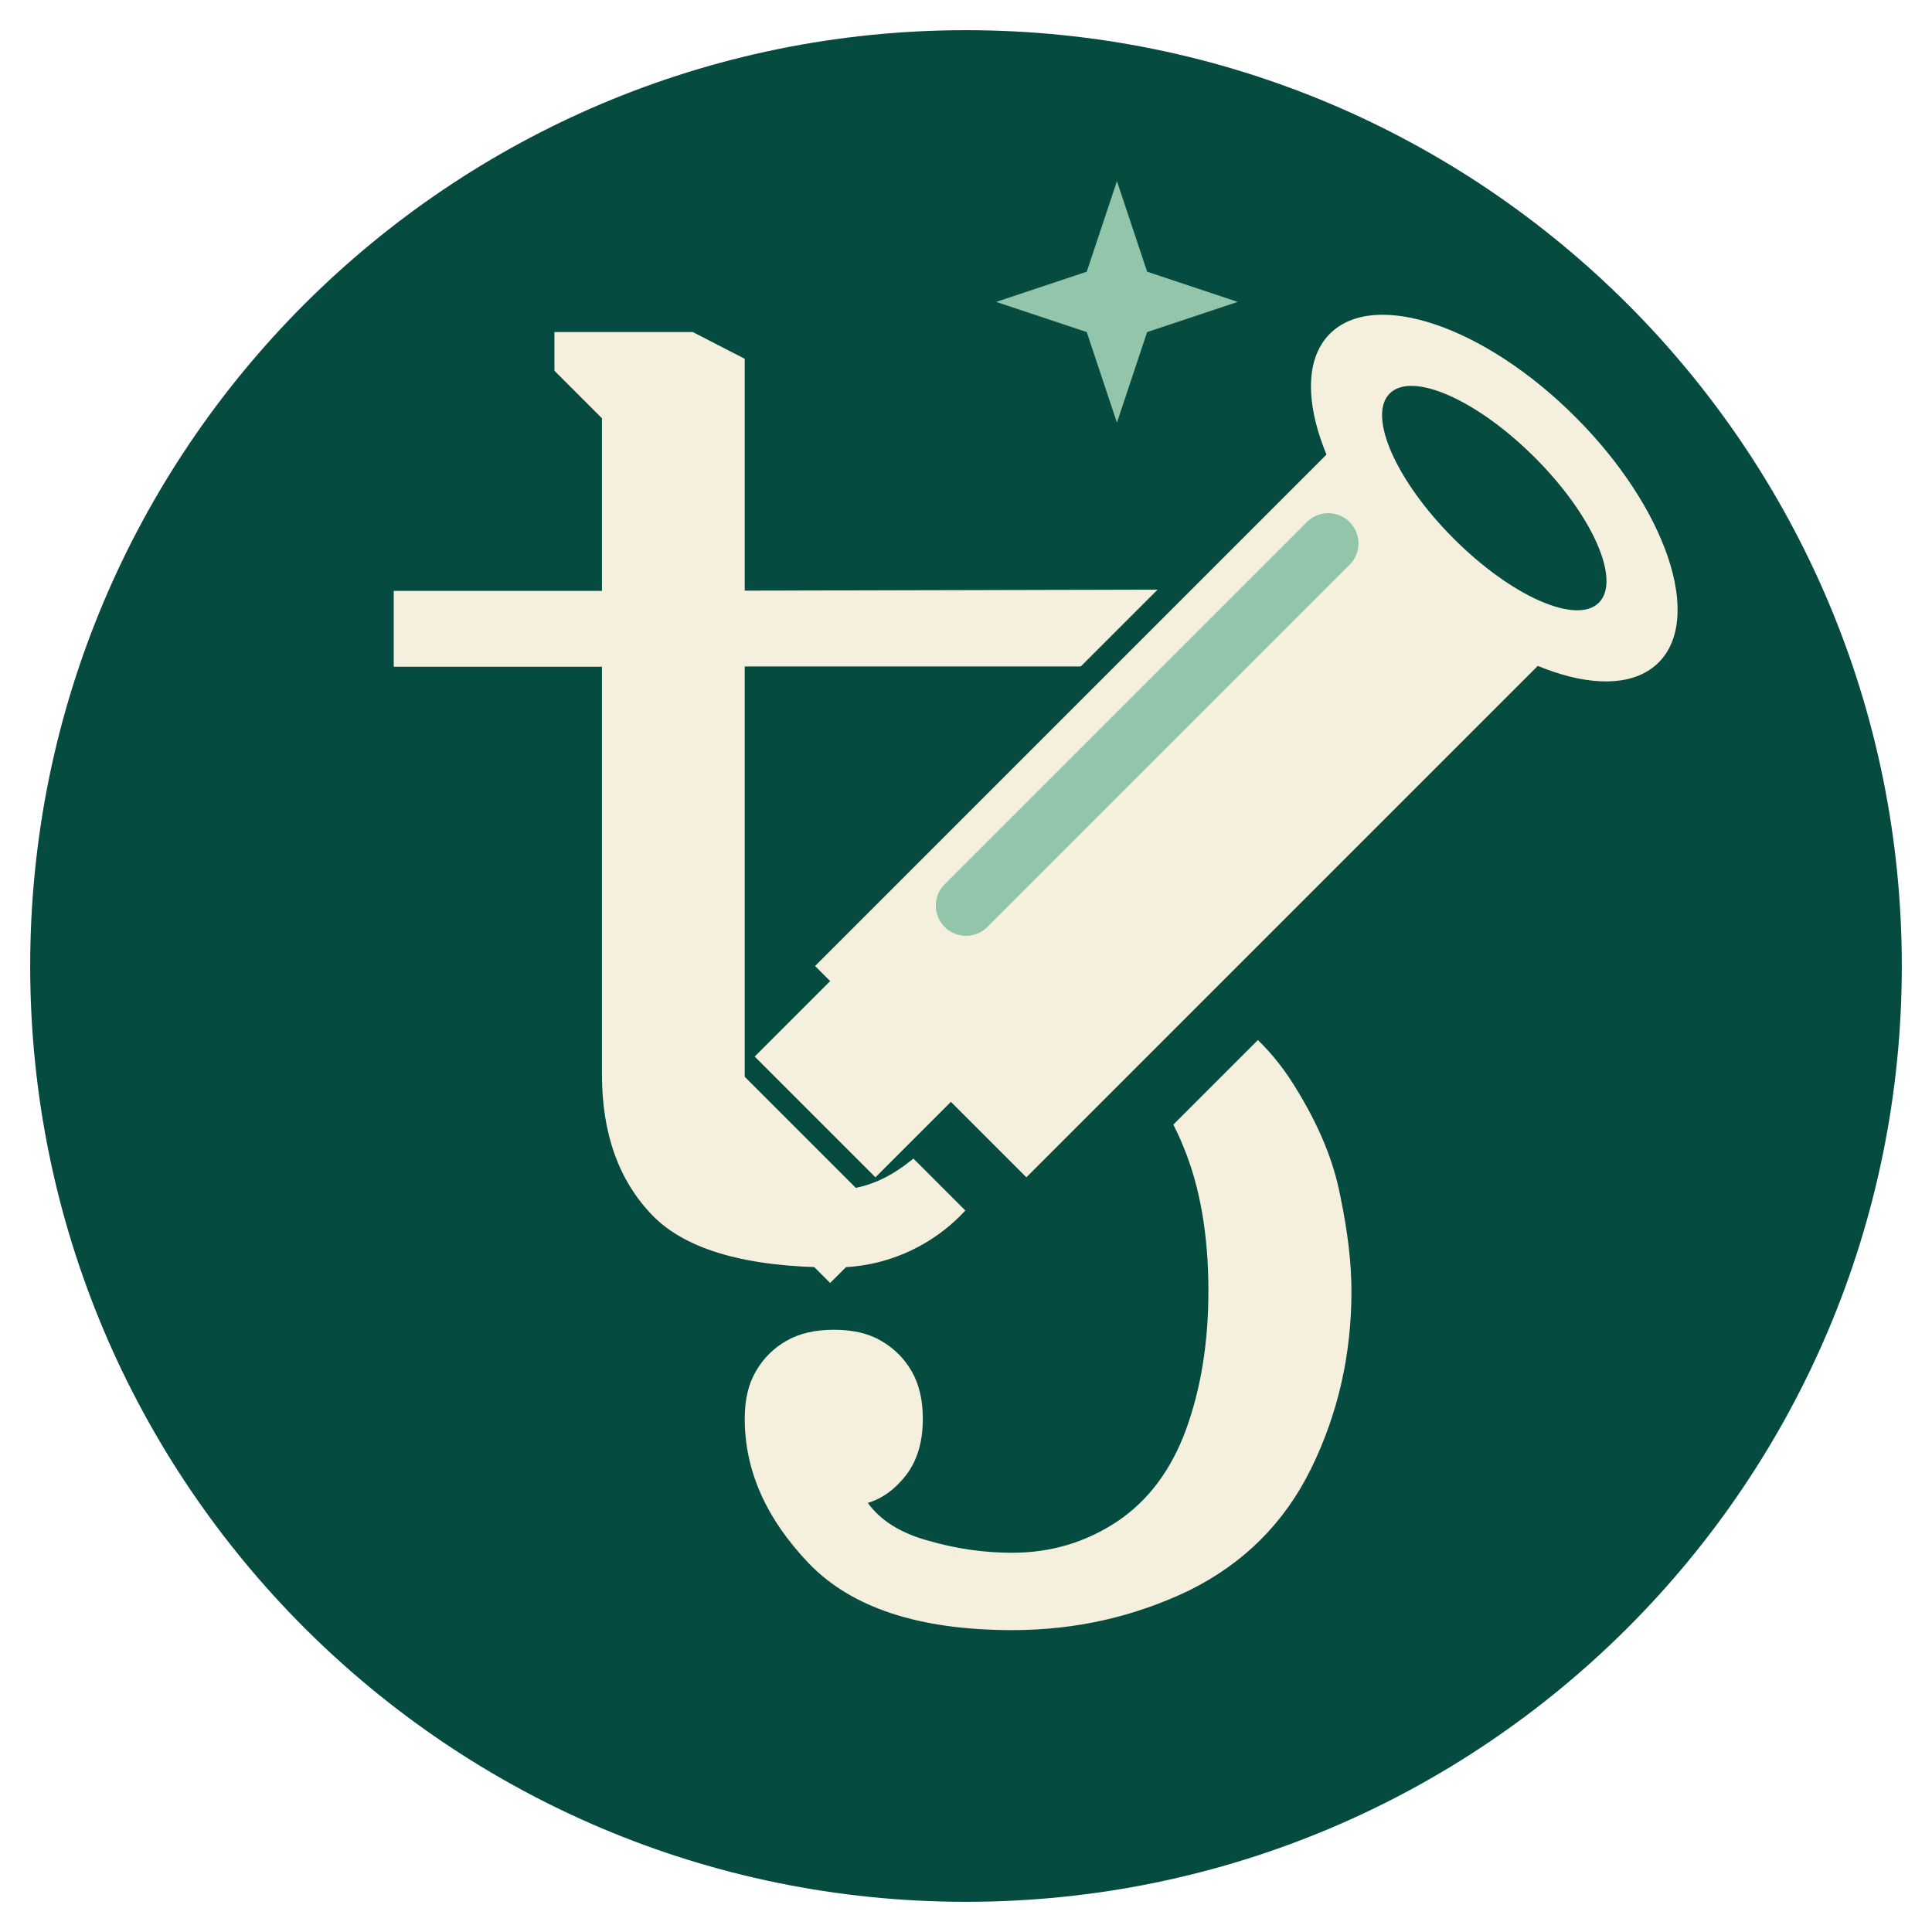
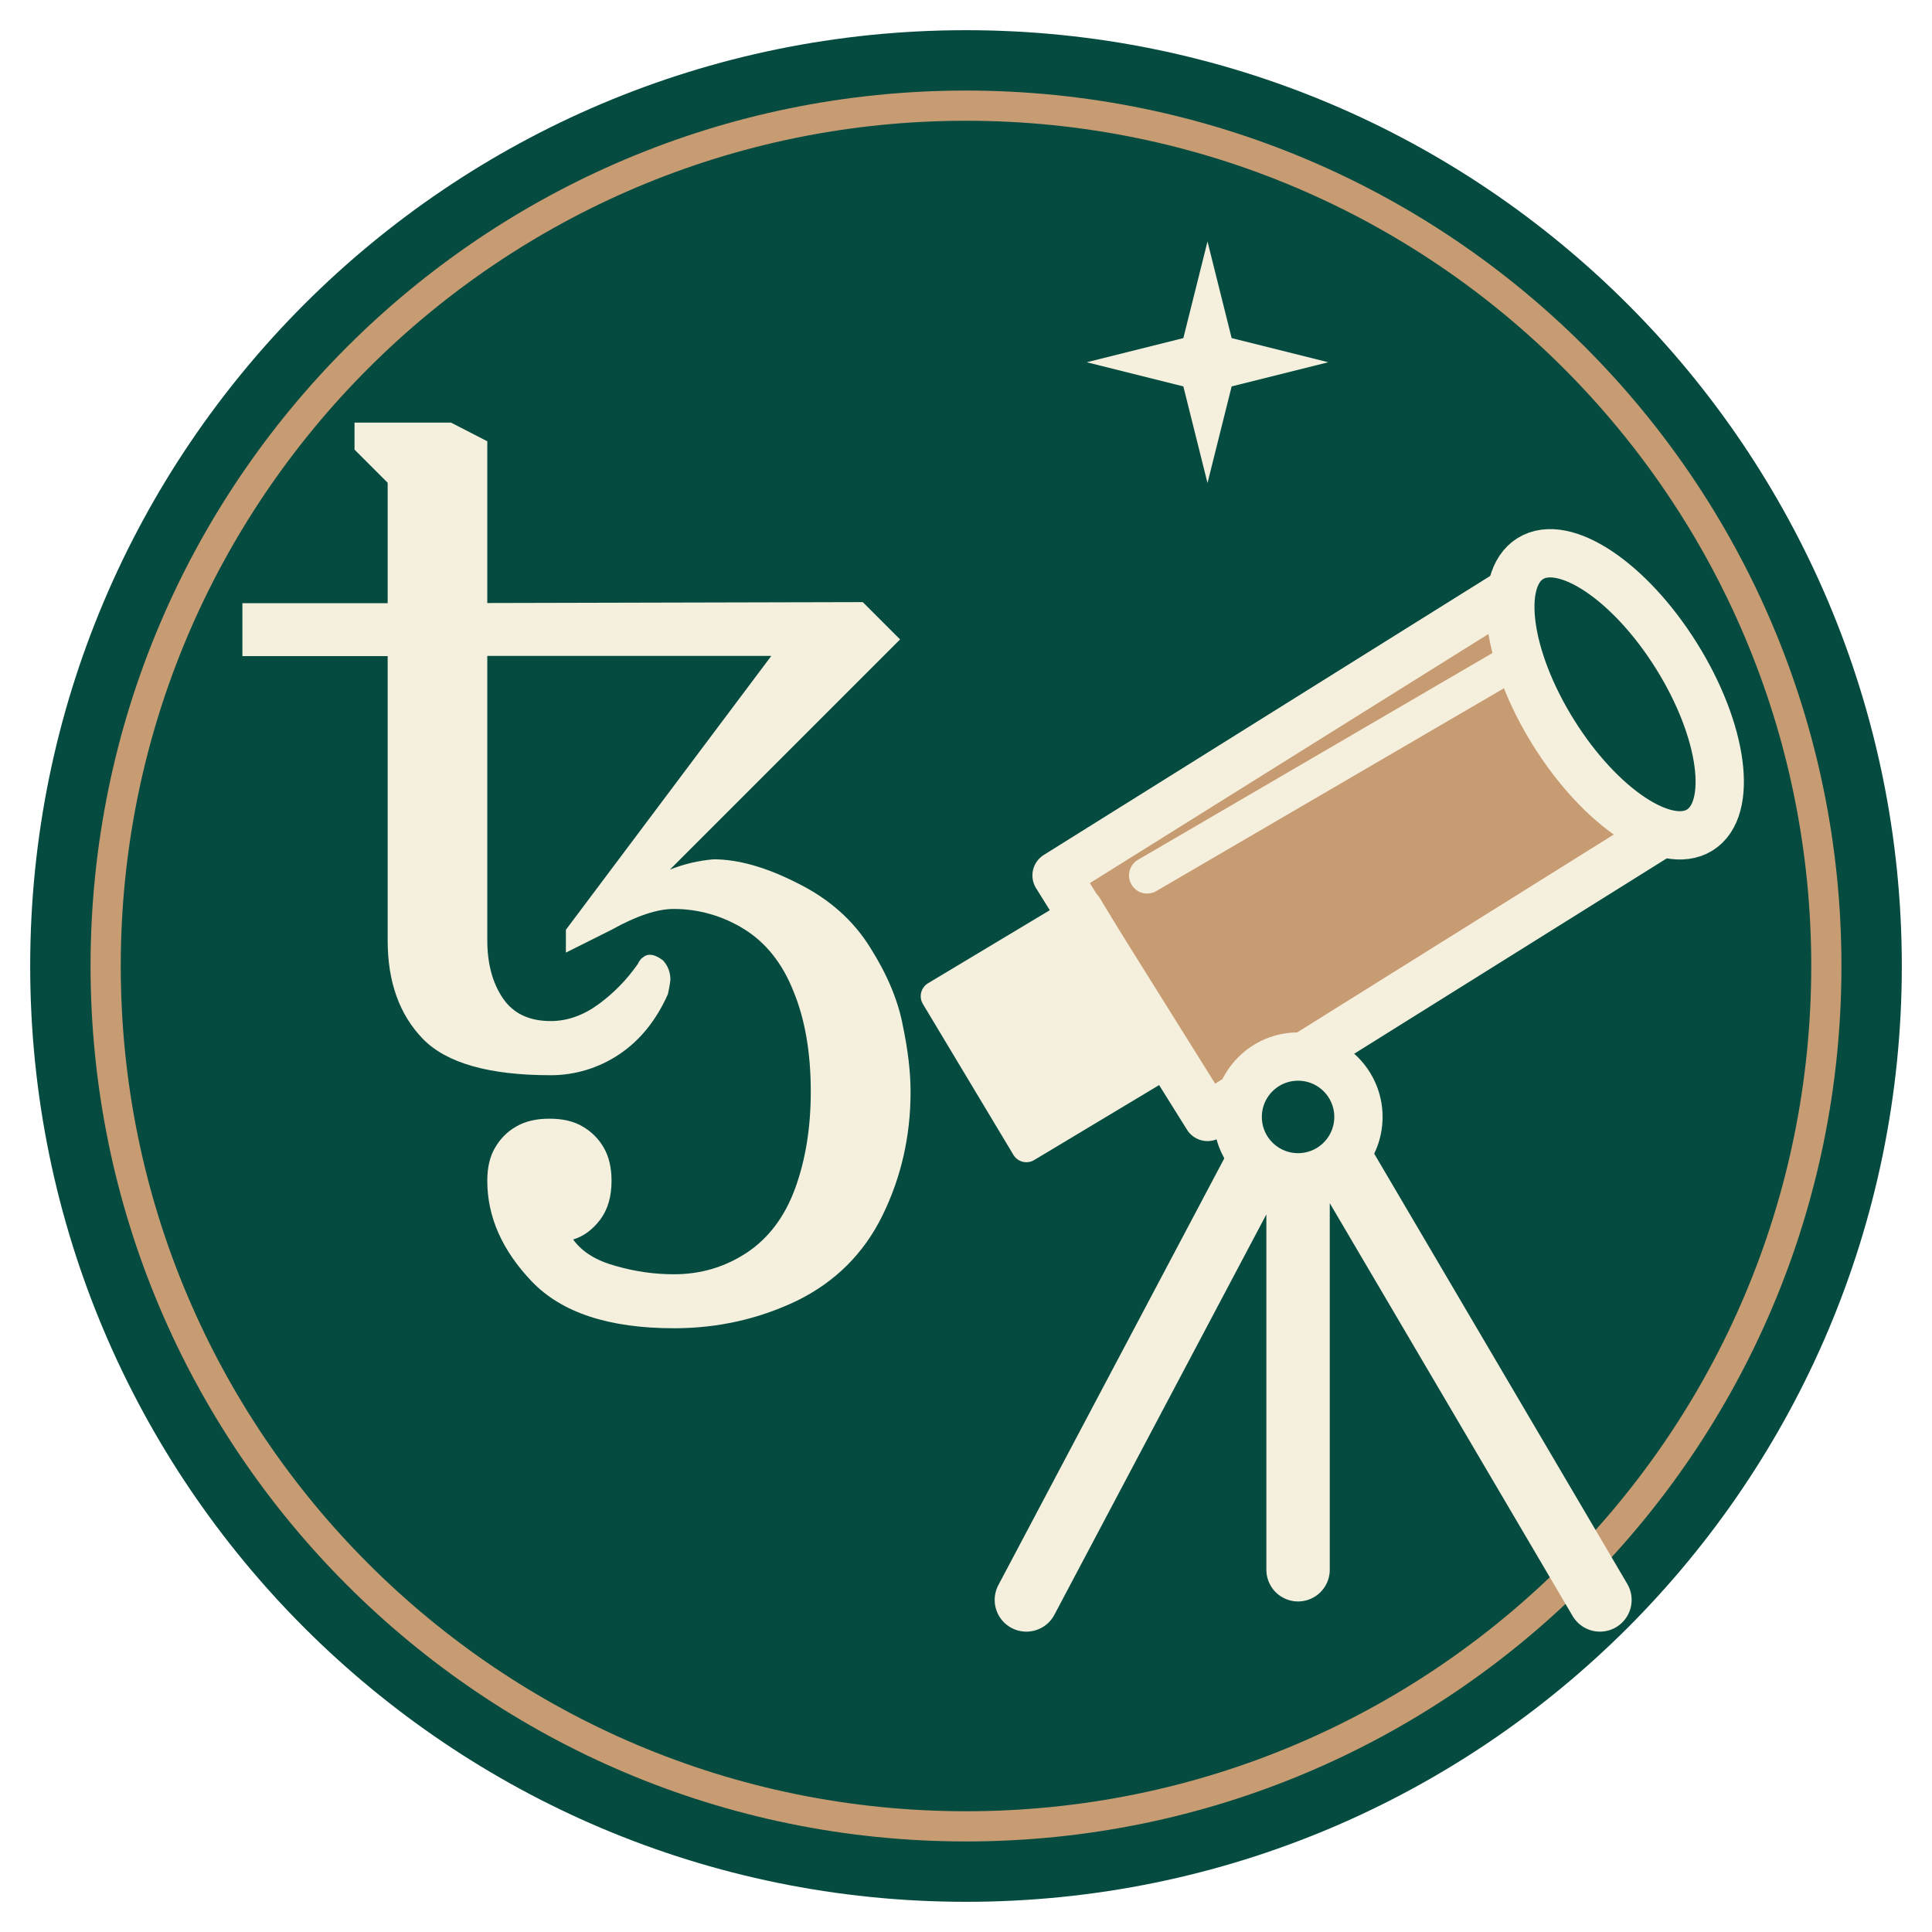
<svg xmlns="http://www.w3.org/2000/svg" viewBox="0 0 64 64" role="img" aria-labelledby="title">
  <circle cx="32" cy="32" r="31" fill="#064B40" />
-   <path d="m303.8 500c-35.9 0-62-8.6-78.5-25.8-16.4-17.2-24.6-35.7-24.6-55.6 0-7.3 1.4-13.4 4.3-18.3 2.8-4.9 6.9-9 11.7-11.7 5-2.9 11.1-4.3 18.3-4.3 7.3 0 13.4 1.4 18.3 4.3 5 2.9 8.9 6.8 11.7 11.7 2.9 5 4.3 11.1 4.3 18.3 0 8.8-2.1 15.9-6.3 21.5-4.2 5.5-9.2 9.2-14.9 10.9 5 6.9 12.8 11.7 23.5 14.6 10.7 3.1 21.4 4.6 32.1 4.6 14.9 0 28.3-4 40.4-12 12-8 20.9-19.9 26.6-35.5 5.7-15.7 8.6-33.4 8.6-53.3 0-21.6-3.2-40-9.5-55.3-6.1-15.5-15.2-26.9-27.2-34.4-11.7-7.3-25.2-11.2-38.9-11.2-9.2 0-20.6 3.8-34.4 11.5l-25.2 12.6v-12.6l113.4-151.2h-156.8v156.9c0 13 2.9 23.7 8.6 32.1s14.5 12.6 26.4 12.6c9.2 0 17.9-3.1 26.3-9.2 8.5-6.2 15.8-13.7 21.8-22.3.8-1.7 1.7-3 2.9-3.7 1-.9 2.4-1.4 3.7-1.4 2.1 0 4.6 1 7.4 3.2 2.7 3 4 6.6 4 10.6-.3 2.7-.8 5.4-1.4 8-6.5 14.5-15.5 25.6-26.9 33.2-11.2 7.5-24.3 11.5-37.8 11.5-34 0-57.5-6.7-70.5-20-13-13.4-19.5-31.5-19.5-54.4v-157h-80.2v-29.2h80.2v-66.5l-18.3-18.3v-14.9h53.3l20 10.3v89.3l207.3-.5 20.6 20.6-127.1 127.1c7.7-3.1 15.8-5 24.1-5.7 13.7 0 29.2 4.4 46.4 13.2 17.4 8.6 30.7 20.4 40.1 35.5 9.4 14.9 15.4 29.2 18 43 2.9 13.8 4.3 26 4.3 36.7 0 24.4-5.2 47.2-15.5 68.2s-26 36.6-47 47c-21 10.1-43.7 15.3-68.1 15.3z" fill="#F5F0DE" transform="translate(13 11) scale(.086) translate(-65 0)" />
-   <path d="m27 33 19-19 7 7-19 19Z" fill="#064B40" stroke="#064B40" stroke-width="3" />
-   <path d="m27 32 18-18 7 7-18 18Z" fill="#F5F0DE" />
-   <ellipse cx="49.5" cy="16.5" rx="7.7" ry="3.8" transform="rotate(45 49.5 16.5)" fill="#F5F0DE" />
-   <ellipse cx="49.5" cy="16.5" rx="4.9" ry="1.9" transform="rotate(45 49.5 16.5)" fill="#064B40" />
-   <path d="m25 35 3-3 4 4-3 3Z" fill="#F5F0DE" />
-   <path d="m22.5 37.5 2-2 5 5-2 2Z" fill="#F5F0DE" />
-   <path d="m32 30 12-12" stroke="#92C5AA" stroke-width="2" stroke-linecap="round" />
-   <path d="m37 6 1 3 3 1-3 1-1 3-1-3-3-1 3-1Z" fill="#92C5AA" />
+   <circle cx="32" cy="32" r="28.5" fill="none" stroke="#C89C73" stroke-width="1" />
+   <path d="m303.8 500c-35.9 0-62-8.6-78.5-25.8-16.4-17.2-24.6-35.7-24.6-55.6 0-7.3 1.4-13.4 4.3-18.3 2.8-4.9 6.9-9 11.7-11.7 5-2.9 11.1-4.3 18.3-4.3 7.3 0 13.4 1.4 18.3 4.3 5 2.9 8.9 6.8 11.7 11.7 2.9 5 4.3 11.1 4.3 18.3 0 8.8-2.1 15.9-6.3 21.5-4.2 5.5-9.2 9.2-14.9 10.9 5 6.9 12.8 11.7 23.5 14.6 10.7 3.1 21.4 4.6 32.1 4.6 14.9 0 28.3-4 40.4-12 12-8 20.9-19.9 26.6-35.5 5.7-15.7 8.6-33.4 8.6-53.3 0-21.6-3.2-40-9.5-55.3-6.1-15.5-15.2-26.9-27.2-34.4-11.7-7.3-25.2-11.2-38.9-11.2-9.2 0-20.6 3.8-34.4 11.5l-25.2 12.6v-12.6l113.4-151.2h-156.8v156.9c0 13 2.9 23.7 8.6 32.1s14.5 12.6 26.4 12.6c9.2 0 17.9-3.1 26.3-9.2 8.5-6.2 15.8-13.7 21.8-22.3.8-1.7 1.7-3 2.9-3.7 1-.9 2.4-1.4 3.7-1.4 2.1 0 4.6 1 7.4 3.2 2.7 3 4 6.6 4 10.6-.3 2.7-.8 5.4-1.4 8-6.5 14.5-15.5 25.6-26.9 33.2-11.2 7.5-24.3 11.5-37.8 11.5-34 0-57.5-6.7-70.5-20-13-13.4-19.5-31.5-19.5-54.4v-157h-80.2v-29.2h80.2v-66.5l-18.3-18.3v-14.9h53.3l20 10.3v89.3l207.3-.5 20.6 20.6-127.1 127.1c7.7-3.1 15.8-5 24.1-5.7 13.7 0 29.2 4.4 46.4 13.2 17.4 8.6 30.7 20.4 40.1 35.5 9.4 14.9 15.4 29.2 18 43 2.9 13.8 4.3 26 4.3 36.7 0 24.4-5.2 47.2-15.5 68.2s-26 36.6-47 47c-21 10.1-43.7 15.3-68.1 15.3z" fill="#F5F0DE" transform="translate(8 14) scale(.060) translate(-65 0)" />
+   <g stroke="#F5F0DE" stroke-linecap="round" stroke-linejoin="round">
+     <path d="m43 36-9 17m9-17 10 17m-10-17v16" fill="none" stroke-width="2.1" />
+     <path d="m35 29 16-10 5 8-16 10Z" fill="#C89C73" stroke-width="1.6" />
+     <path d="m31 33 5-3 3 5-5 3Z" fill="#F5F0DE" stroke-width="1" />
+     <ellipse cx="53.5" cy="23" rx="2.4" ry="5.3" transform="rotate(-32 53.5 23)" fill="#064B40" stroke-width="1.6" />
+     <path d="m38 29 12-7" fill="none" stroke-width="1.2" />
+     <circle cx="43" cy="37" r="2" fill="#064B40" stroke-width="1.6" />
+   </g>
+   <path d="m40 8 .8 3.2 3.2.8-3.2.8-.8 3.2-.8-3.2-3.2-.8 3.2-.8Z" fill="#F5F0DE" />
</svg>
